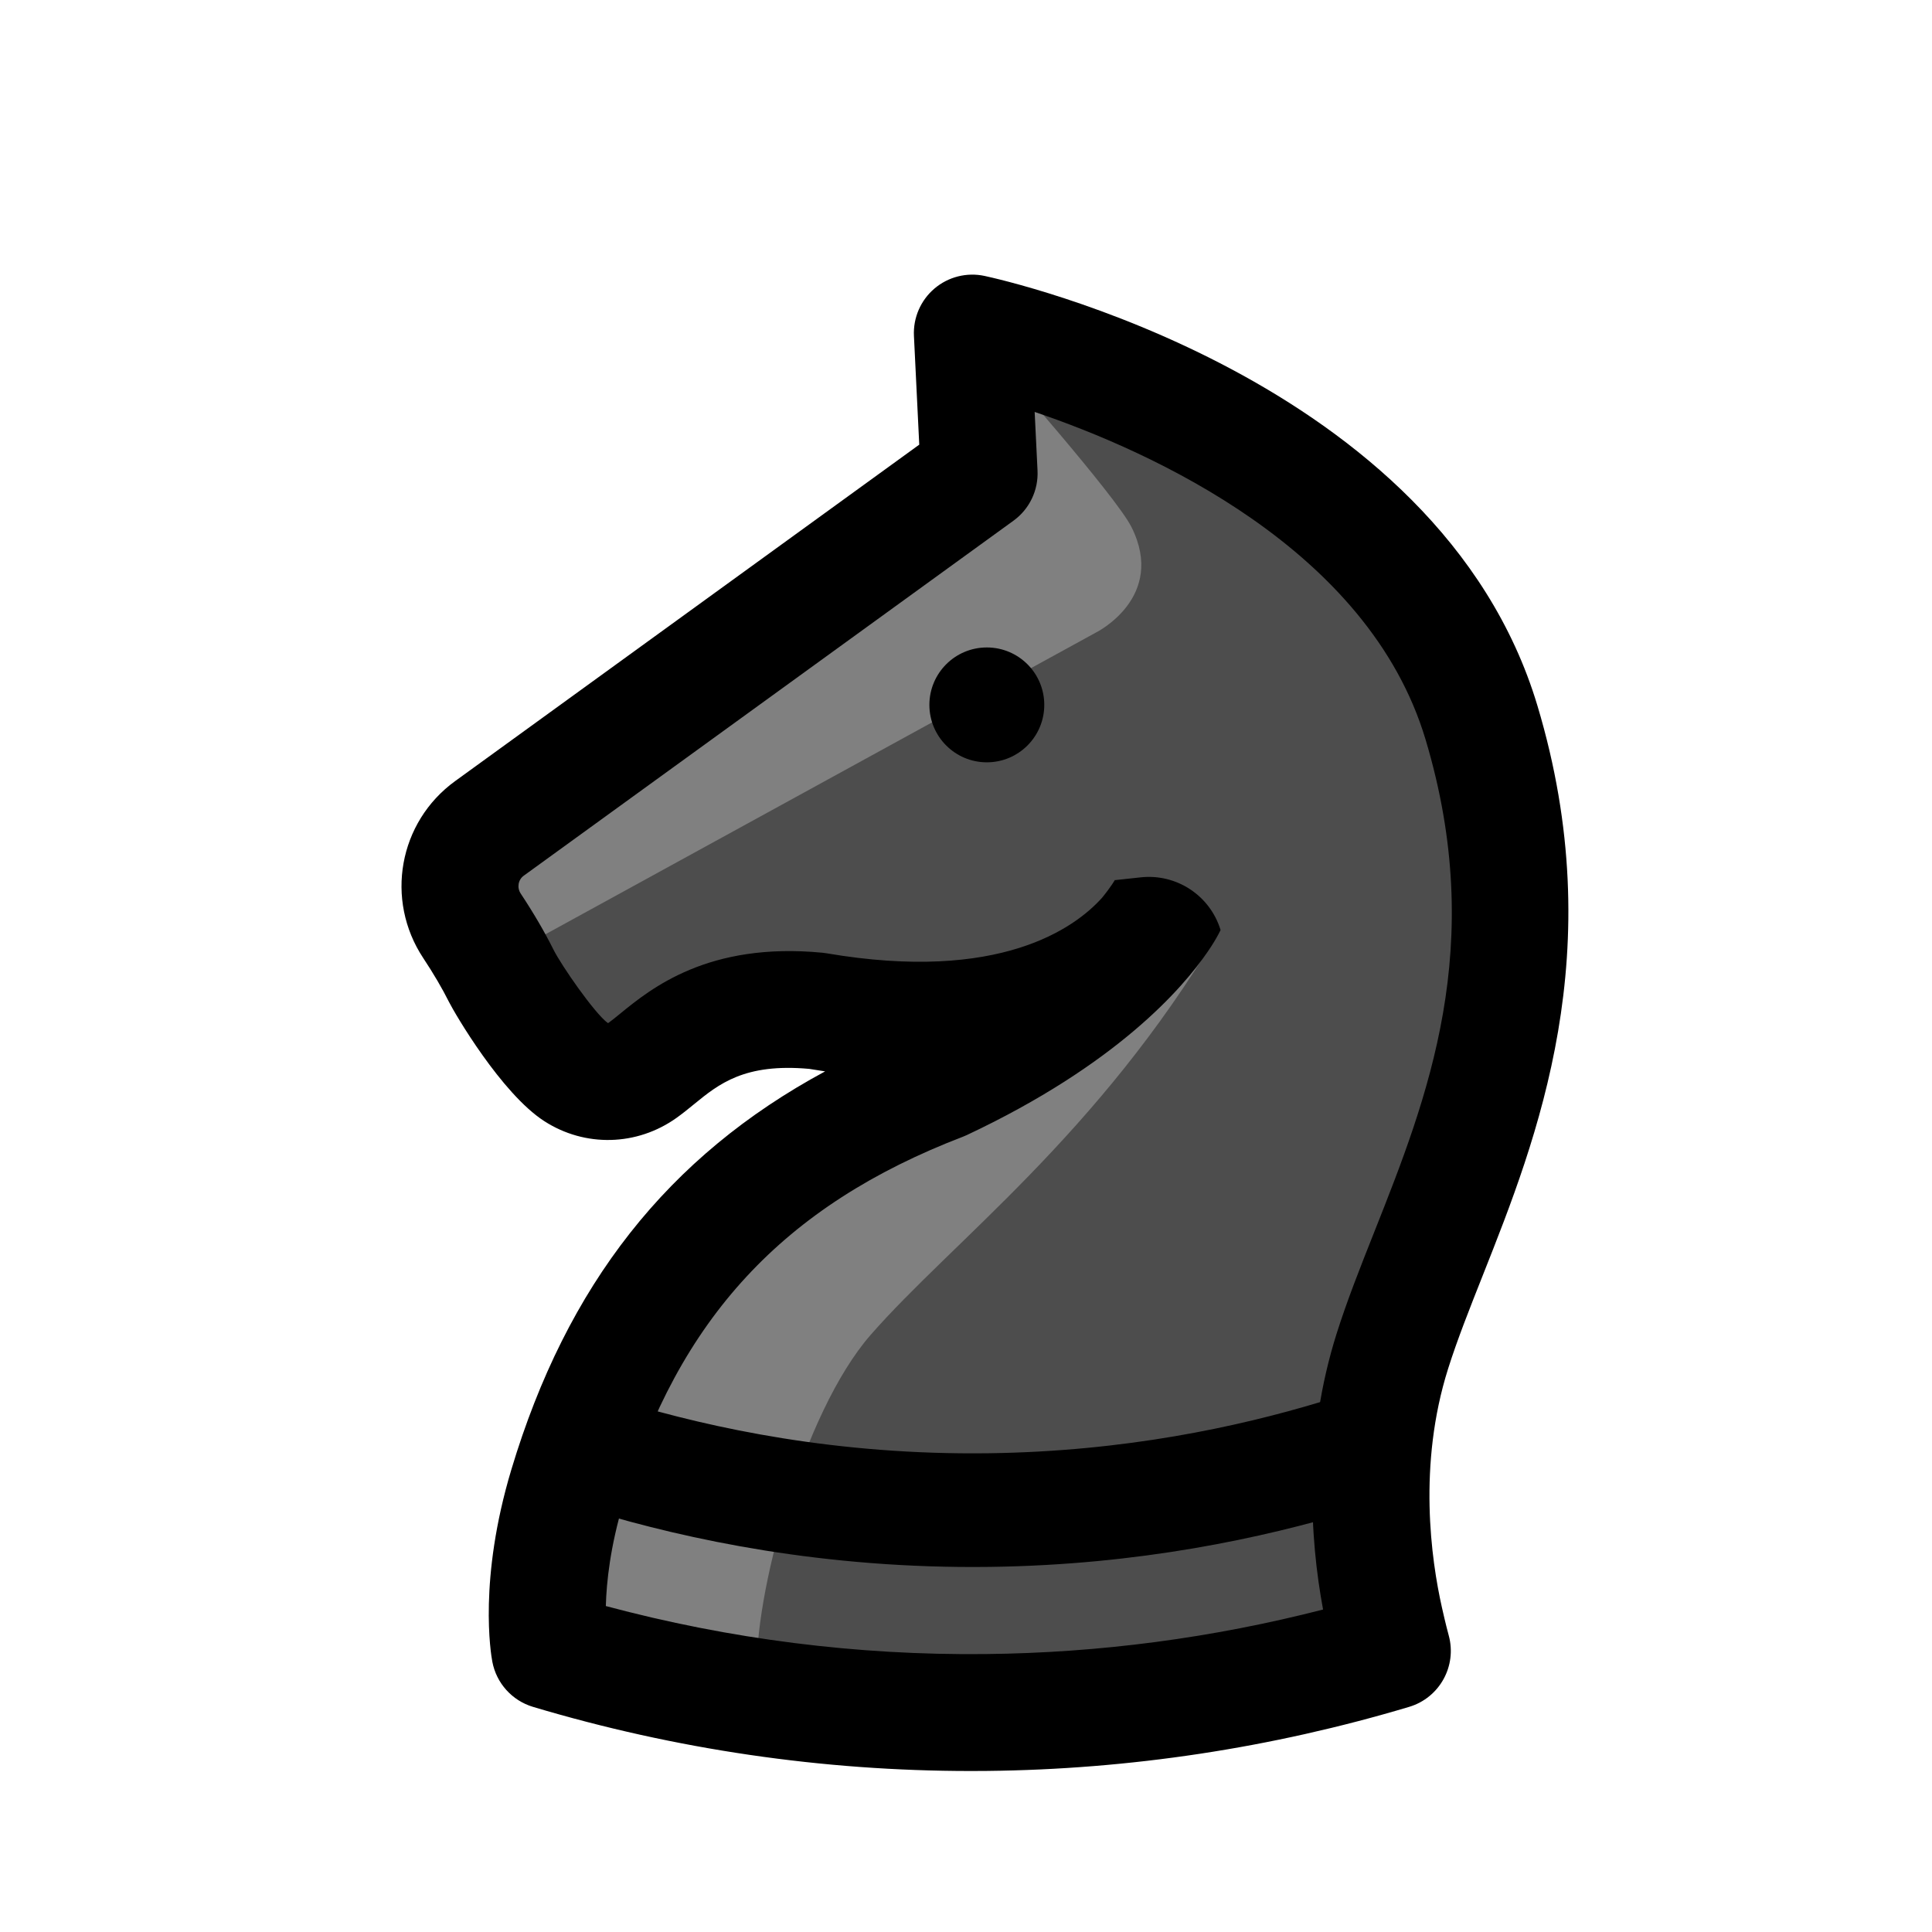
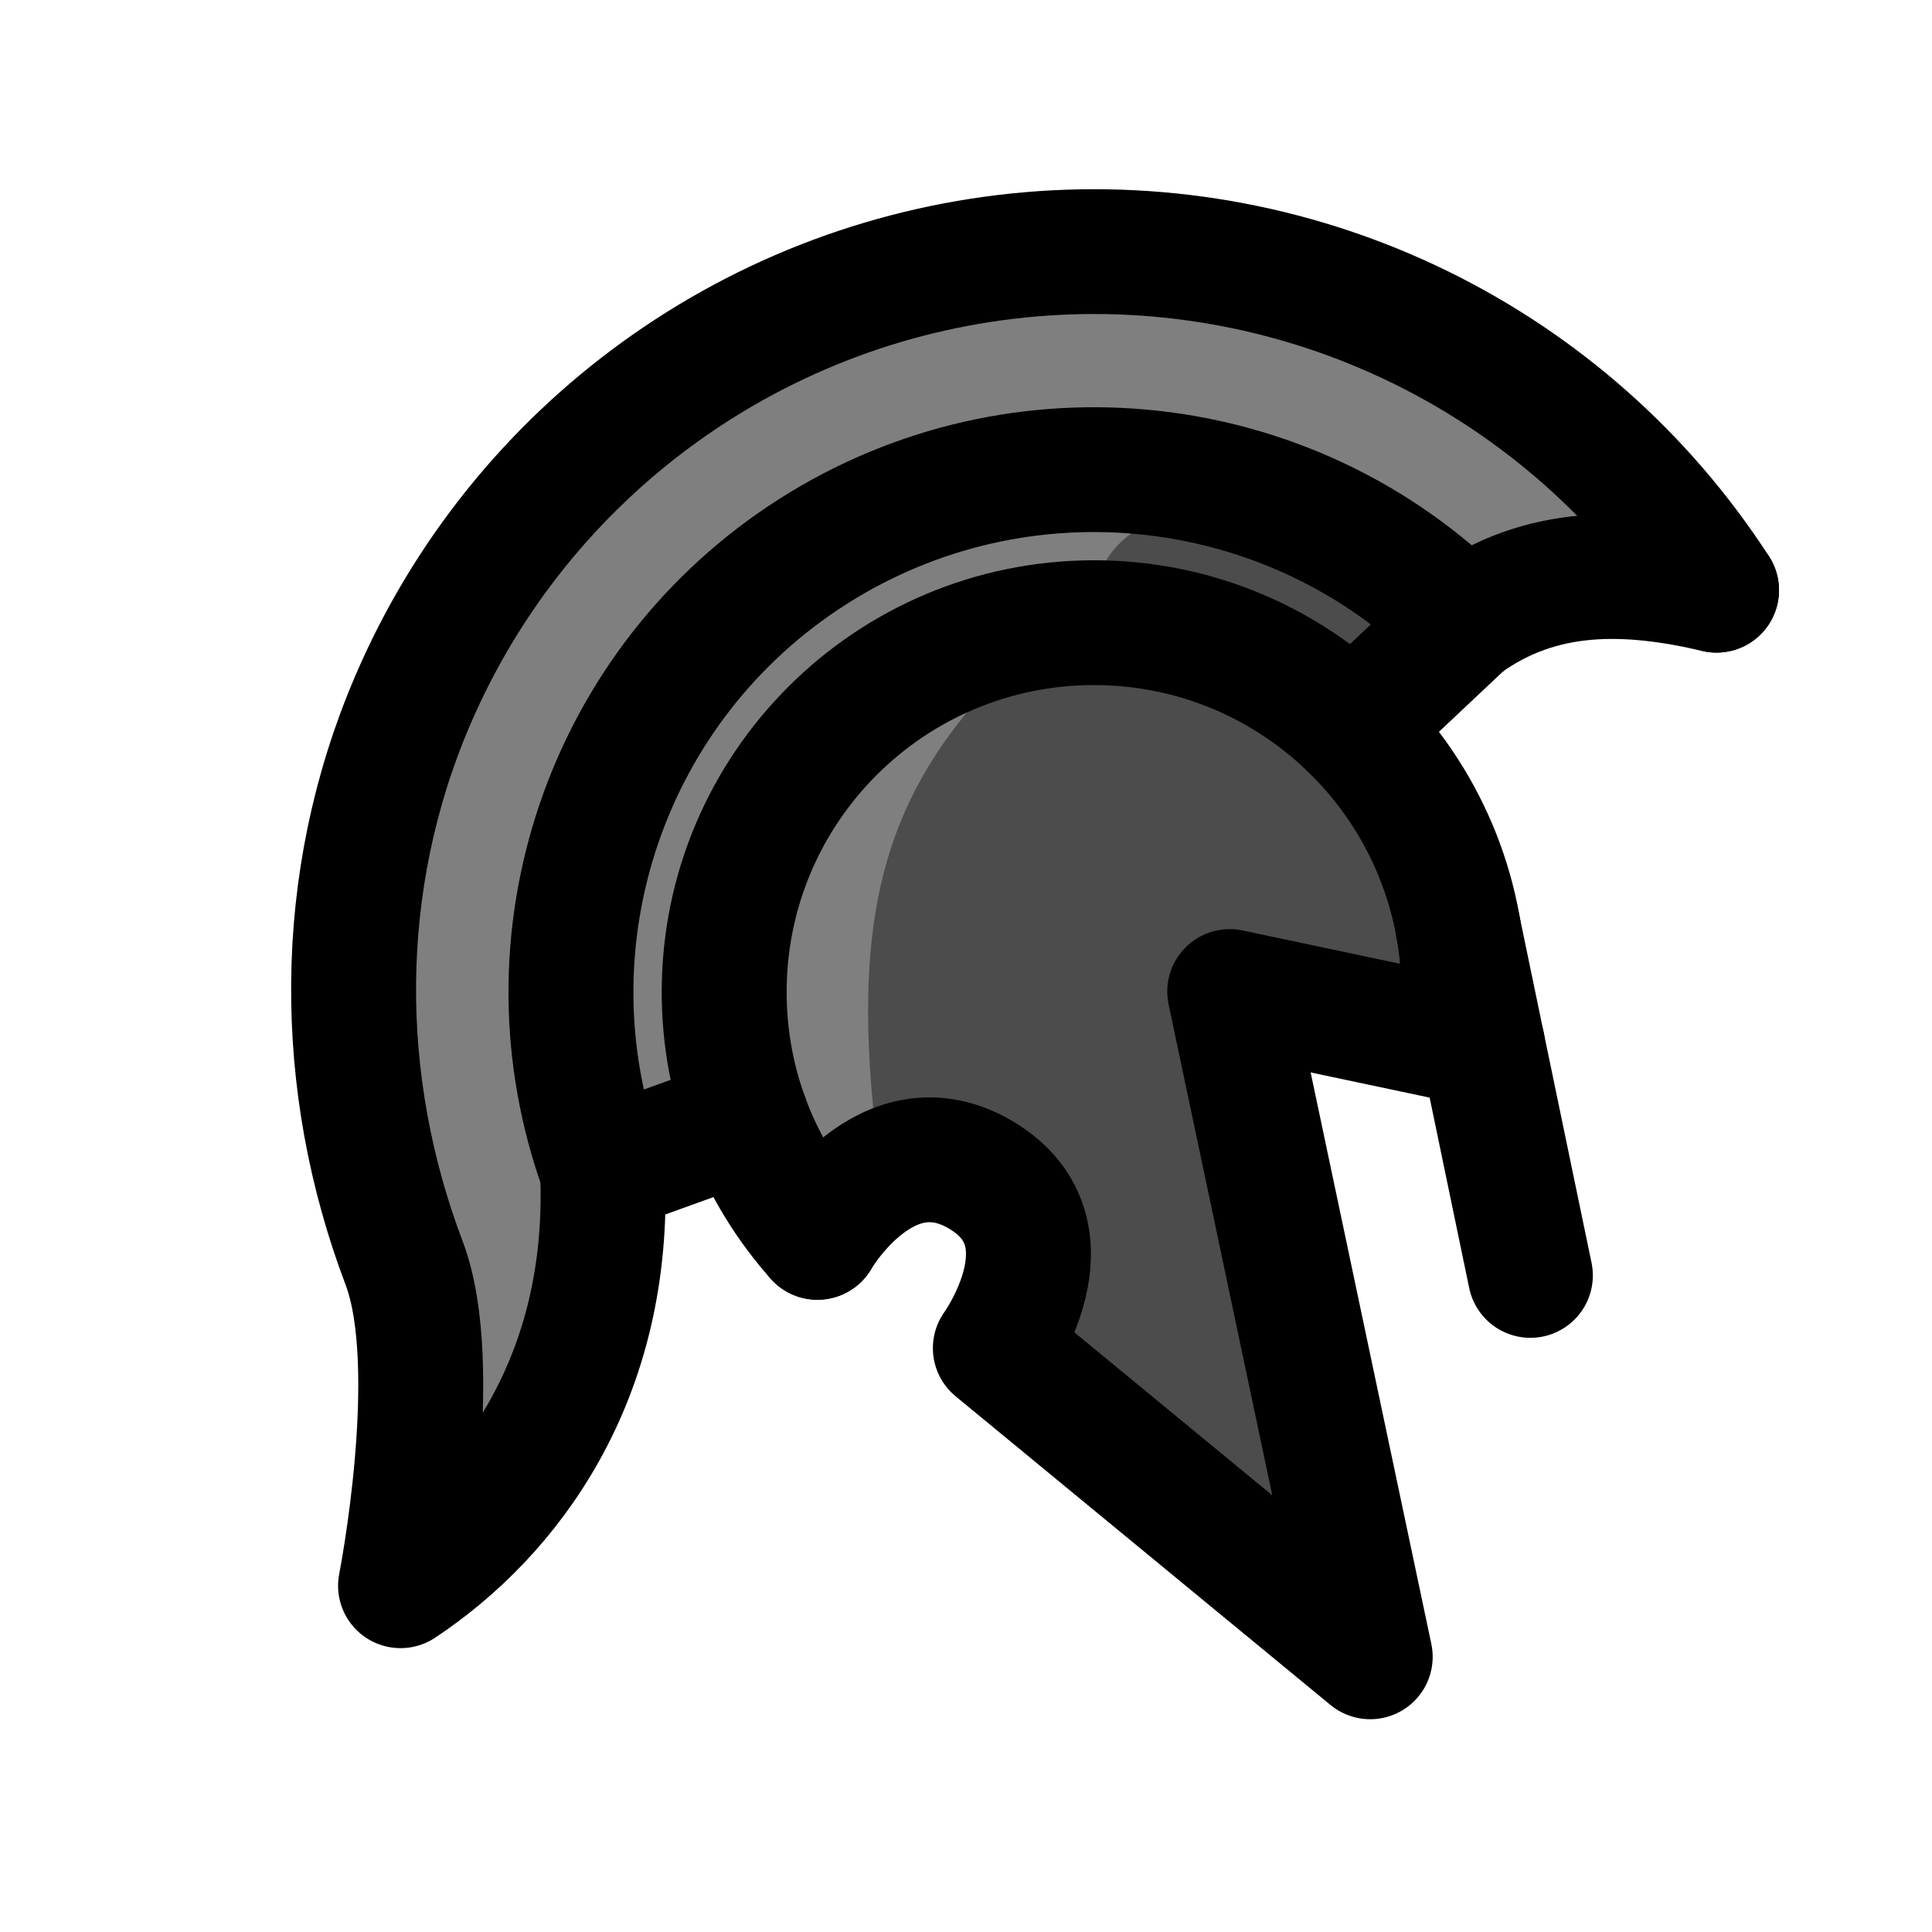
- <svg xmlns="http://www.w3.org/2000/svg" width="100" height="100" viewBox="-50 -92.5 398.041 510.02" version="1.1">
-   <defs>
+ <svg xmlns="http://www.w3.org/2000/svg" width="100" height="100" viewBox="-50 -92.5 398.041 510.02" version="1.1" id="svg22">
+   <defs id="defs5">
    <clipPath id="clip1">
-       <path d="M 0 0 L 308.039 0 L 308.039 395.02 L 0 395.02 Z M 0 0 " />
+       <path d="M 0 0 L 308.039 0 L 308.039 395.02 L 0 395.02 Z M 0 0 " id="path2" />
+     </clipPath>
+     <clipPath id="clip1-3">
+       <path d="M 0,0 H 308.039 V 395.02 H 0 Z m 0,0" id="path2-6" />
    </clipPath>
  </defs>
-   <g id="surface1" transform="translate(0 -20)">
-     <path style=" stroke:none;fill-rule:nonzero;fill:rgb(30.196%,30.196%,30.196%);fill-opacity:1;" d="M 39.137 363.309 C 66.438 371.473 106.09 380.062 154.301 379.574 C 198.707 379.121 235.469 371.117 261.574 363.309 C 261.113 361.633 260.406 358.789 259.613 355.254 C 256.617 341.934 252.199 313.836 261.574 284.18 C 274.43 243.516 307.5 192.918 285.094 118.23 C 261.355 39.102 150.688 15.426 150.688 15.426 L 152.492 52.473 L 23.219 146.184 C 15.016 152.129 13.023 163.469 18.613 171.914 C 21.266 175.922 24.012 180.453 26.336 185.105 C 28.617 189.664 39.371 206.195 46.047 210.496 C 51.461 213.988 58.438 213.773 63.676 210.023 C 71.633 204.328 81.625 191.652 109.637 194.363 C 183.73 207.012 202.191 166.598 202.191 166.598 C 202.191 166.598 190.445 190.723 142.664 213.184 C 92.855 232.289 60.324 264.816 43.777 319.871 C 35.883 346.129 39.137 363.309 39.137 363.309 " />
-     <path style=" stroke:none;fill-rule:nonzero;fill:rgb(50.197%,50.197%,50.197%);fill-opacity:1;" d="M 27.363 179.965 L 183.453 94.41 C 183.453 94.41 201.965 85.156 192.707 66.645 C 188.57 58.367 156.941 22.621 156.941 22.621 L 156.941 59.645 L 18.109 161.453 Z M 27.363 179.965 " />
-     <path style=" stroke:none;fill-rule:nonzero;fill:rgb(50.197%,50.197%,50.197%);fill-opacity:1;" d="M 215.559 173.797 C 183.68 227.27 145.457 255.199 123.859 279.879 C 105.828 300.488 92.832 349.312 93.859 369.879 C 94.48 382.246 42.789 359.934 42.789 359.934 L 56.16 296.172 L 83.926 243.727 L 129.176 210.816 Z M 215.559 173.797 " />
-     <g clip-path="url(#clip1)" clip-rule="nonzero">
-       <path style=" stroke:none;fill-rule:nonzero;fill:rgb(0%,0%,0%);fill-opacity:1;" d="M 53.941 351.473 C 86.641 360.23 120.285 364.508 154.145 364.148 C 184.227 363.844 214.145 359.891 243.281 352.391 C 239.758 333.426 238.168 307.047 246.867 279.531 C 249.605 270.867 253.09 262.074 256.781 252.766 C 270.805 217.375 286.699 177.266 270.32 122.664 C 255.23 72.367 197.871 46.656 167.148 36.246 L 167.902 51.719 C 168.156 56.926 165.766 61.906 161.547 64.961 L 32.27 158.672 C 30.785 159.75 30.434 161.828 31.477 163.398 C 34.879 168.535 37.789 173.52 40.133 178.211 C 42.211 182.367 50.883 194.887 54.43 197.547 C 54.512 197.578 54.625 197.531 54.699 197.48 C 55.496 196.906 56.52 196.074 57.699 195.109 C 65.844 188.465 80.996 176.098 111.121 179.008 C 111.492 179.043 111.863 179.094 112.23 179.156 C 157.992 186.969 177.793 172.445 184.922 164.516 C 187.41 161.469 188.418 159.645 188.453 159.582 C 188.359 159.754 188.32 159.844 188.32 159.844 L 195.164 159.105 C 204.609 158.082 213.449 163.918 216.223 173.004 C 216.191 173.07 216.137 173.188 216.059 173.348 C 215.973 173.527 215.84 173.789 215.656 174.133 C 215.117 175.152 214.191 176.766 212.805 178.766 C 206.242 188.363 188.785 208.547 149.227 227.145 C 148.887 227.305 148.539 227.453 148.188 227.586 C 100.844 245.742 73.199 275.574 58.547 324.312 C 55.117 335.734 54.113 345.113 53.941 351.473 M 150.348 395.02 C 111.191 395.02 72.316 389.328 34.719 378.09 C 29.195 376.438 25.051 371.844 23.98 366.18 C 23.574 364.043 20.277 344.457 29.004 315.434 C 43.652 266.711 70.258 232.754 111.828 210.328 C 110.441 210.125 109.047 209.906 107.629 209.668 C 90.535 208.133 83.758 213.664 77.207 219.012 C 75.754 220.199 74.246 221.426 72.656 222.566 C 62.191 230.059 48.461 230.41 37.688 223.461 C 26.375 216.168 14.012 194.953 12.539 192.004 C 10.75 188.426 8.465 184.531 5.75 180.43 C -4.441 165.035 -0.746 144.504 14.164 133.695 L 136.68 44.883 L 135.277 16.176 C 135.047 11.391 137.047 6.77 140.695 3.672 C 144.348 0.566 149.234 -0.66 153.914 0.34 C 158.797 1.383 273.809 26.926 299.871 113.797 C 319.328 178.664 299.754 228.062 285.461 264.129 C 281.98 272.914 278.691 281.211 276.285 288.832 C 268.258 314.223 271.82 339.23 274.664 351.875 C 275.625 356.164 276.273 358.574 276.449 359.211 C 278.676 367.301 274.035 375.688 265.996 378.09 C 229.754 388.926 192.227 394.617 154.457 395 C 153.09 395.012 151.715 395.02 150.348 395.02 " />
-     </g>
-     <path style="fill-rule:nonzero;fill:rgb(100%,100%,100%);fill-opacity:1;stroke-width:30;stroke-linecap:round;stroke-linejoin:round;stroke:rgb(0%,0%,0%);stroke-opacity:1;stroke-miterlimit:10;" d="M -0.001 0.001 C 23.663 -7.108 58.178 -14.612 100.167 -14.057 C 137.925 -13.561 169.214 -6.709 191.55 0.001 " transform="matrix(1,0,0,-1,55.0051,312.0796)" />
-     <path style=" stroke:none;fill-rule:nonzero;fill:rgb(0%,0%,0%);fill-opacity:1;" d="M 169.684 113.578 C 169.684 121.953 162.895 128.742 154.52 128.742 C 146.145 128.742 139.355 121.953 139.355 113.578 C 139.355 105.203 146.145 98.418 154.52 98.418 C 162.895 98.418 169.684 105.203 169.684 113.578 " />
+   <g id="layer1" style="display:inline" />
+   <g id="g2632" transform="matrix(0.8929877,0,0,0.8920739,17.68798,17.20345)" style="stroke-width:1.12">
+     <path style="fill:#4c4c4c;fill-opacity:1;stroke:none;stroke-width:36.931;stroke-linecap:round;stroke-linejoin:round;stroke-opacity:1" d="m 358.328,44.808 -100.08,-85.902 H 125.93 L 25.698,20.046 -38.366,123.445 l 9.907,116.525 10.612,92.803 42.111,-35.686 15.361,-73.598 42.558,-15.385 20.964,35.082 31.065,-22.864 33.277,26.964 -11.744,28.686 110.82,91.345 -41.532,-196.876 74.726,15.824 -38.511,-93.905 54.993,-41.756 z" id="path1956" />
+     <path style="fill:#7f7f7f;fill-opacity:1;stroke:none;stroke-width:36.931;stroke-linecap:round;stroke-linejoin:round;stroke-opacity:1" d="M 91.783,-27.745 -16.597,84.517 -31.732,201.48 -4.167,333.876 38.037,254.501 36.943,182.24 53.676,81.719 118.558,30.957 222.848,20.729 294.229,61.289 358.328,44.808 293.306,-19.823 166.308,-47.723 Z" id="path2526" />
+     <path style="fill:#7f7f7f;fill-opacity:1;stroke:none;stroke-width:36.931;stroke-linecap:round;stroke-linejoin:round;stroke-opacity:1" d="M 152.581,81.719 C 122.967,114.6 113.541,148.882 120.121,209.625 l -16.974,33.56 -27.563,-72.574 16.285,-50.845 z" id="path2425" />
+     <path style="fill:#7f7f7f;fill-opacity:1;stroke:none;stroke-width:36.931;stroke-linecap:round;stroke-linejoin:round;stroke-opacity:1" d="m 201.454,31.305 c -8.276,4.531 -12.56,9.79 -14.328,14.377 l -95.255,74.085 -9.659,88.327 -42.586,15.395 -5.364,-82.499 40.049,-78.435 44.249,-31.598 z" id="path2391" />
+     <path id="path495" style="fill:none;stroke:#000000;stroke-width:36.931;stroke-linecap:round;stroke-linejoin:round" d="M 103.148,243.185 C 86,223.881 75.584,198.462 75.584,170.611 75.584,110.234 124.529,61.289 184.906,61.289 c 60.377,0 109.322,48.945 109.322,109.322" />
+     <path id="path495-2" style="fill:none;stroke:#000000;stroke-width:36.931;stroke-linecap:round;stroke-linejoin:round" d="M 82.211,208.094 39.625,223.489 C 14.831,155.369 40.697,79.168 101.837,40.218 162.976,1.268 242.969,10.029 294.229,61.289 l -32.98,31.072" />
+     <path style="fill:none;stroke:#000000;stroke-width:36.931;stroke-linecap:round;stroke-linejoin:round;stroke-opacity:1" d="M 368.945,51.677 C 342.583,45.508 317.064,44.765 294.229,61.289" id="path1529" />
+     <path id="path1735" style="fill:none;stroke:#000000;stroke-width:36.931;stroke-linecap:round;stroke-linejoin:round;stroke-opacity:1" d="m 39.625,223.489 c 2.666,61.594 -28.048,101.774 -59.714,122.792 0,0 12.709,-64.746 1.053,-95.51 C -39.131,197.732 -39.559,138.262 -16.597,84.517 15.236,10.013 85.581,-40.846 166.308,-47.723 c 80.727,-6.876 158.661,31.353 202.636,99.4" />
+     <path style="fill:none;stroke:#000000;stroke-width:36.931;stroke-linecap:round;stroke-linejoin:round;stroke-opacity:1" d="M 292.546,151.508 313.911,254.45" id="path1832" />
+     <path style="fill:none;stroke:#000000;stroke-width:36.931;stroke-linecap:round;stroke-linejoin:round;stroke-opacity:1" d="M 299.76,186.265 225.034,170.441 266.566,367.317 155.746,275.972 c 0,0 24.408,-33.772 -3.87,-51.007 -28.279,-17.235 -48.728,18.221 -48.728,18.221" id="path1834" />
  </g>
</svg>
